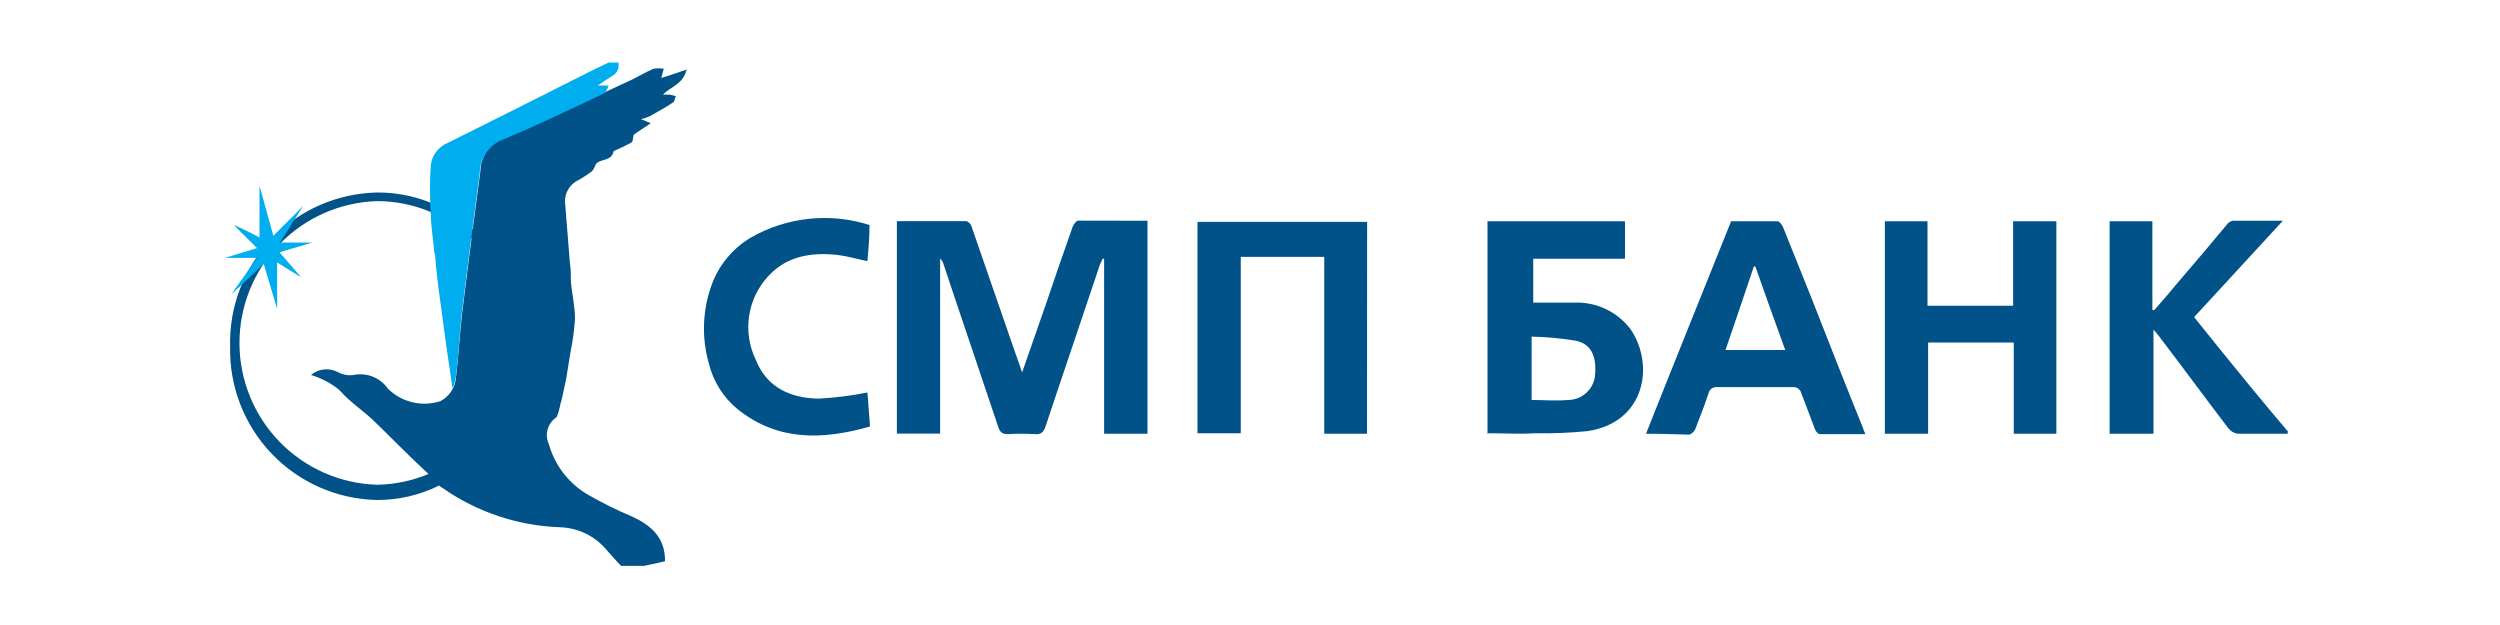
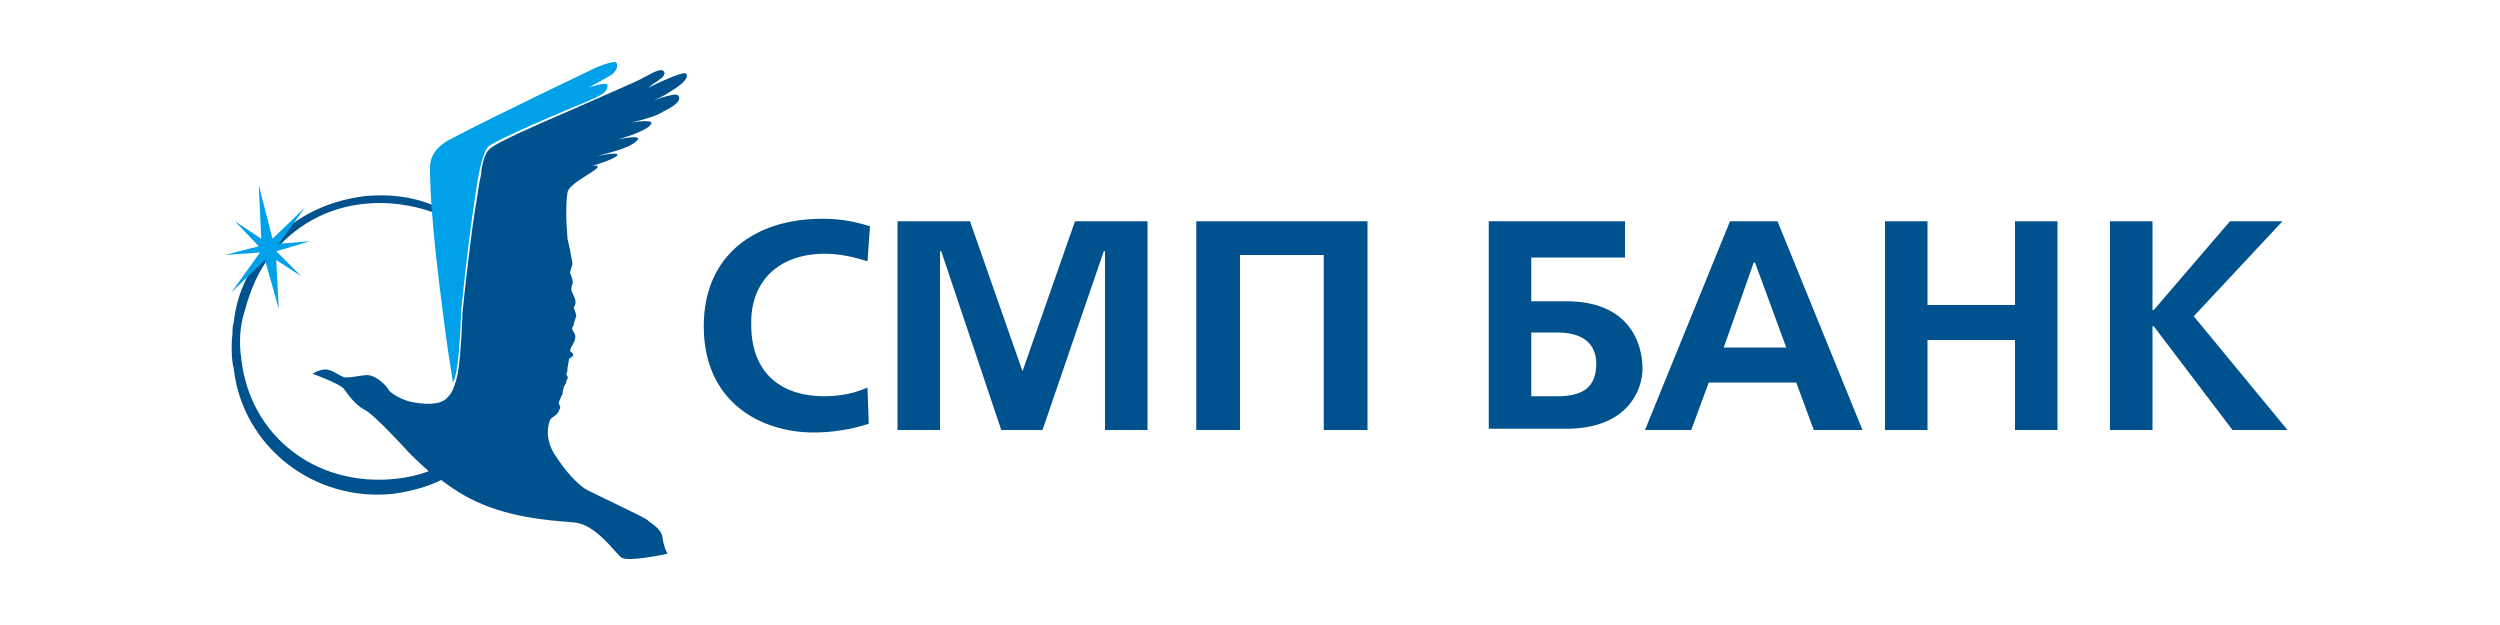
<svg xmlns="http://www.w3.org/2000/svg" viewBox="0 0 200 50">
-   <path fill="#005288" d="M55 5.54c-.82.29-1.48.5-2.1.7.08-.25.12-.5.21-.74-.275-.043-.555-.043-.83 0-.7.29-1.32.7-2 1-3.3 1.53-6.6 3.09-9.94 4.54-.523.182-.982.512-1.319.951-.338.439-.539.967-.581 1.519v.12l-.62 4.7c-2.088-1.896-4.81-2.942-7.63-2.93-1.585.029-3.15.371-4.602 1.007-1.452.636-2.764 1.555-3.859 2.701-1.095 1.147-1.953 2.499-2.522 3.979-.57 1.48-.84 3.058-.796 4.643-.072 3.181 1.121 6.261 3.319 8.562C23.927 38.593 26.949 39.927 30.13 40c1.735.011 3.447-.387 5-1.16.086.084.184.154.29.21 2.765 1.93 6.03 3.017 9.4 3.13.701.025 1.389.195 2.021.499.632.305 1.193.737 1.649 1.271.41.45.78.91 1.2 1.32h1.82c.58-.12 1.2-.25 1.69-.37.03-1.9-1.13-2.9-2.69-3.6-1.145-.483-2.26-1.034-3.34-1.65-.79-.436-1.485-1.024-2.045-1.732-.56-.707-.973-1.519-1.215-2.388-.169-.358-.207-.764-.108-1.147.099-.383.328-.72.648-.953.17-.12.21-.45.29-.7.08-.25.08-.45.17-.66.12-.58.25-1.11.37-1.69.12-.74.25-1.53.37-2.27.178-.861.295-1.733.35-2.61 0-1-.25-2-.33-3 0-.5 0-1-.08-1.48-.12-1.53-.25-3.05-.37-4.62-.064-.404.006-.819.199-1.179.193-.361.499-.649.871-.821.372-.209.729-.443 1.07-.7.13-.16.228-.344.29-.54.33-.5 1.28-.21 1.44-1.07.492-.208.973-.442 1.44-.7.12-.08.08-.33.17-.62.33-.21.78-.54 1.36-.91l-.78-.33c.249-.051.491-.131.72-.24.62-.37 1.28-.7 1.86-1.11.12-.08.12-.33.21-.49l-.49-.12h-.54c.62-.66 1.65-.83 1.9-2.06l.06.03zM30.17 38.78c-2.951-.088-5.751-1.321-7.807-3.439-2.056-2.118-3.206-4.954-3.206-7.906s1.15-5.788 3.206-7.906c2.056-2.118 4.856-3.352 7.807-3.439 2.807 0 5.508 1.073 7.55 3-.25 2-.5 3.92-.74 5.9-.21 1.73-.29 3.47-.5 5.2-.029.396-.157.778-.374 1.11-.217.332-.515.604-.866.79-.726.237-1.503.269-2.246.092-.743-.176-1.422-.554-1.964-1.092-.302-.432-.725-.766-1.216-.96-.491-.194-1.028-.239-1.544-.13-.412.057-.832-.017-1.2-.21-.343-.192-.737-.275-1.128-.238-.391.037-.762.194-1.062.448.828.248 1.599.655 2.27 1.2.82.95 1.86 1.61 2.76 2.47.9.86 3 3 4.37 4.25-1.303.544-2.698.836-4.11.86zM183 34.7h-4c-.294-.052-.559-.212-.74-.45-1.86-2.43-3.67-4.91-5.53-7.34-.12-.17-.25-.29-.45-.54v8.33h-3.51v-17h3.42v7.1h.16c.66-.74 1.28-1.48 1.94-2.27 1.28-1.48 2.56-3 3.84-4.54.057-.086.13-.16.216-.216.086-.057.183-.095.284-.114h4l-7.1 7.71c1.53 1.9 3.05 3.8 4.58 5.65.95 1.15 1.94 2.35 2.93 3.51l-.04.17zm-91.2-17v17h-3.47v-14h-.12c-.08.17-.12.29-.21.45-1.44 4.33-2.93 8.66-4.37 13-.16.45-.37.62-.83.58-.729-.041-1.461-.041-2.19 0-.41 0-.58-.12-.74-.54-1.44-4.33-2.93-8.66-4.37-13-.045-.192-.146-.365-.29-.5v14h-3.46v-17h5.53c.16 0 .41.25.45.45l3.34 9.65c.21.62.45 1.24.7 2l1.9-5.45c.7-2.06 1.4-4.12 2.14-6.19.08-.21.29-.5.45-.5 1.82.01 3.64.01 5.54.01v.04zm27.2 17v-17h11v3h-7.34v3.51h3.26c.875-.039 1.746.137 2.537.511.791.375 1.479.937 2.003 1.639 1.9 2.8 1.2 7.43-3.46 8.13-1.412.14-2.831.197-4.25.17-1.2.08-2.39 0-3.67 0l-.08.04zm3.57-2.7c1 0 1.9.08 2.85 0 .56.003 1.099-.209 1.507-.592.408-.383.652-.909.683-1.468.12-1.44-.33-2.43-1.53-2.68-1.174-.194-2.36-.304-3.55-.33V32h.04zm28.25-14.3h3.38v6.76h6.85V17.7h3.46v17h-3.41v-7.3h-6.85v7.3h-3.46v-17h.03zm-41.46 17h-3.42V20.55h-6.68v14.11H95.8V17.75h13.57l-.01 16.95zm22.32 0c2.27-5.73 4.54-11.34 6.81-17h3.71c.16 0 .37.29.45.49 1.49 3.67 2.93 7.3 4.37 11 .66 1.65 1.32 3.34 2 5 .059.184.129.365.21.54h-3.63c-.16 0-.37-.25-.41-.41-.37-.95-.7-1.9-1.07-2.81-.029-.168-.123-.319-.261-.419-.138-.101-.31-.144-.479-.121h-6c-.158-.018-.317.022-.447.115-.129.092-.219.23-.253.385-.33 1-.7 1.94-1.07 2.89-.08.17-.33.41-.5.41-1.11-.03-2.23-.07-3.42-.07h-.01zm11.14-6.7c-.83-2.27-1.61-4.45-2.39-6.68h-.12c-.74 2.19-1.49 4.41-2.27 6.68h4.78zM69.56 18c0 1-.08 1.94-.17 2.89-.83-.17-1.65-.41-2.43-.5-2.06-.21-4 .08-5.49 1.69-.826.888-1.364 2.005-1.543 3.205-.178 1.2.011 2.425.543 3.515.87 2.19 2.76 3.05 5 3.09 1.317-.067 2.627-.23 3.92-.49.08.78.12 1.73.21 2.72-3.75 1.07-7.34 1.2-10.56-1.36-1.18-.957-2.007-2.28-2.35-3.76-.55-1.971-.491-4.063.17-6 .552-1.68 1.696-3.102 3.22-4 1.425-.814 3.003-1.323 4.635-1.495 1.632-.172 3.282-.004 4.845.495z" />
-   <path fill="#00AEEF" d="M20.56 19.85L18.7 18c.703.298 1.391.632 2.06 1v-4.14l1.11 4 2.39-2.39-1.86 2.93H25l-2.64.78 1.73 2L22.17 21v3.71l-1.07-3.59-2.6 2.44 2.06-2.93H18l2.56-.78zm14.23.41c.08.95.17 1.86.29 2.8l.62 4.58c.17 1.15.33 2.27.5 3.42.126-.259.21-.535.25-.82.25-1.73.29-3.46.5-5.2.45-3.75.95-7.55 1.44-11.3v-.12c.042-.552.243-1.08.581-1.519.338-.439.796-.769 1.319-.951C43 10 45.72 8.71 48.4 7.43c.121-.18.219-.375.29-.58-.29-.018-.58-.018-.87 0 .357-.266.728-.512 1.11-.74.201-.098.364-.261.462-.462.098-.201.126-.429.078-.648h-.78c-.87.41-1.73.83-2.6 1.28-3.42 1.72-6.85 3.46-10.27 5.15-.37.152-.692.401-.932.722-.239.321-.388.7-.428 1.098-.082 1.249-.082 2.501 0 3.75 0 1.11.21 2.19.29 3.26h.04z" />
+   <g fill="#00528E">
+     <path d="M66 20.3c1.3 0 2.4.3 3.4.6l.2-2.8c-1.3-.4-2.4-.6-3.8-.6-5.4 0-9.5 2.9-9.5 8.6 0 6.1 4.6 8.5 8.8 8.5 1.3 0 2.9-.2 4.4-.7l-.1-2.9c-.9.4-2 .7-3.5.7-3.1 0-5.8-1.6-5.8-5.7-.1-3.4 2.1-5.7 5.9-5.7zm29.7 14.1h3.5v-14H105.9v14h3.5v-16.7H95.7v16.7zm-18.1-16.7l4.2 12 4.2-12h5.8v16.7h-3.4v-14.3h-.1l-4.9 14.3h-3.3l-4.8-14.3h-.1v14.3h-3.4v-16.7h5.8zm47.7 6.4h-2.8v-3.5h7.5v-2.9h-10.9v16.6h6.2c4.9 0 6.1-3.1 6.1-4.8 0-2.1-1.1-5.4-6.1-5.4zm-.7 7.6h-2.1v-5.1h2.1c1.9 0 3.1.8 3.1 2.5 0 1.9-1.1 2.6-3.1 2.6zm7 2.7l6.8-16.7h3.8l6.8 16.7h-3.9l-1.4-3.8h-7l-1.4 3.8h-3.7zm8.7-13.4l-2.4 6.8h5l-2.5-6.8h-.1zm20.9 3.4h-7v-6.7h-3.4v16.7h3.4v-7.2h7v7.2h3.4v-16.7h-3.4v6.7zm21.4-6.7l-7.1 7.6 7.5 9.1h-4.4l-6.3-8.3h-.1v8.3h-3.4v-16.7h3.4v7.1h.1l6.1-7.1h4.2z" />
+     <path d="M54.9 5.9c-.2-.3-3 1.1-3 1.1l.1-.1c.5-.4 1.4-.8 1.1-1.2-.2-.2-.5-.1-1.6.5-.5.3-3.1 1.4-5.8 2.6-2.3 1-6.3 2.7-6.6 3.2l-.1.1c-.1.1-.1.2-.1.2-.2.3-.3.8-.4 1.4v.2c-.2.8-.3 1.8-.5 2.9-.5 3.2-1 8.2-1 8.2s-.1 3.4-.4 5c-.1.3-.1.5-.2.7 0 .1-.1.2-.1.3-.1.3-.3.6-.5.8-.6.7-2.1.5-2.6.4-1-.1-2-.8-2.1-1-.1-.2-.8-1.1-1.7-1.2-.3 0-1.3.2-1.7.2-.4 0-.9-.5-1.4-.6-.5-.2-1.3.3-1.3.3s2.2.8 2.5 1.2c.3.4.9 1.3 1.7 1.7.8.4 3.6 3.5 3.6 3.5s.6.6 1.5 1.4c-.8.3-1.7.5-2.6.6-6.4.7-11.7-3.4-12.4-9.6-.2-1.4-.1-2.7.3-3.9.4-1.5 1-3 2-4.3 1.9-2.4 4.5-3.9 7.6-4.2 1.9-.2 3.8.1 5.5.7 0-.2 0-.4-.1-.6-1.7-.7-3.6-.9-5.5-.7-3.1.4-5.9 1.8-7.9 4.3-1.4 1.7-2.3 3.7-2.5 5.8-.1.3-.1.5-.1.9-.1.7-.1 2.1.1 2.8.7 6.2 6.4 10.7 12.8 10 1.3-.2 2.6-.5 3.8-1.1.9.7 2 1.4 3.2 1.9 3 1.3 6.6 1.4 7.5 1.5 1.7.2 3.2 2.4 3.7 2.8.5.4 3.7-.3 3.7-.3s-.3-.5-.4-1.3c-.1-.8-1.1-1.2-1.2-1.4-.2-.2-4.3-2.1-5-2.5-.6-.4-1.5-1.3-2.4-2.7-.9-1.4-.5-2.5-.4-2.8.2-.3.5-.3.7-.7.2-.4.1-.4 0-.6 0-.2.1-.3.2-.6.2-.3.1-.3.1-.3l.1-.4c.1-.4 0 0 .1-.2l.1-.2s0-.2.1-.3c.1-.1-.1-.3-.1-.4.1-.2.1-.2.1-.5.1-.3 0-.2.1-.5 0-.3.1-.2.3-.4.2-.2-.2-.4-.2-.4s0-.2.3-.7c.3-.6 0 0 .1-.3s-.1-.5-.2-.7c-.1-.3.1-.2.1-.5l.1-.3c.1-.3.1-.4.1-.4l-.2-.6.1-.2c.1-.2 0-.5 0-.5l-.3-.7s0-.3.1-.5-.2-.9-.2-.9l.2-.7-.2-1.1-.2-.9s-.1-1.4-.1-1.9 0-1.2.1-1.8c.1-.7 2.1-1.6 2.4-2 .2-.4-1.2.1-1.2.1s2.6-.7 2.8-1.1c.1-.3-1.7.1-1.7.1-.2.1 0 0 0 0 .7-.2 2.6-.6 3.2-1.2.7-.6-1.3-.2-1.6-.1.3-.1 2.5-.7 2.8-1.3.2-.4-1.6-.1-1.6-.1.9-.2 2-.5 2.6-.9 1.3-.6 1.4-1.1 1.1-1.3-.3-.2-2.4.6-2.4.6-.1 0-.1 0-.1.1.1 0 .1-.1.1-.1.6-.2 1.3-.5 1.7-.8.7-.4 1.7-1.1 1.4-1.5zm-3.4 1.3c.1-.1.2-.1.3-.2-.1.1-.2.1-.3.2z" />
+   </g>
+   <path fill="#00A1E9" d="M49.3 5c-.2-.2-1.6.4-1.6.4s-8 3.8-11.6 5.7c-.8.4-1.7 1.1-1.7 2.3 0 3.9.8 9.8 1.2 12.9.4 3.1.7 4.3.6 4.4 0-.1.2-.4.3-.9.3-1.6.4-5 .4-5s.5-5 1-8.3c.3-2.2.6-4 1.1-4.7.3-.5 6.8-3.2 8-3.7 1.4-.6 1.6-.8 1.6-1.3 0-.3-1.5.2-1.5.2s1.3-.7 1.8-1c.4-.3.6-.7.4-1zm-27 14.5l2.1-2.9-2.6 2.5-1.1-4.3.2 4.3-2.1-1.4 1.9 2-2.7.7 2.8-.2-2.3 3.2 2.7-2.6 1.1 3.9-.2-3.9 2 1.3-2-2 2.7-.8-2.5.2z" />
</svg>
